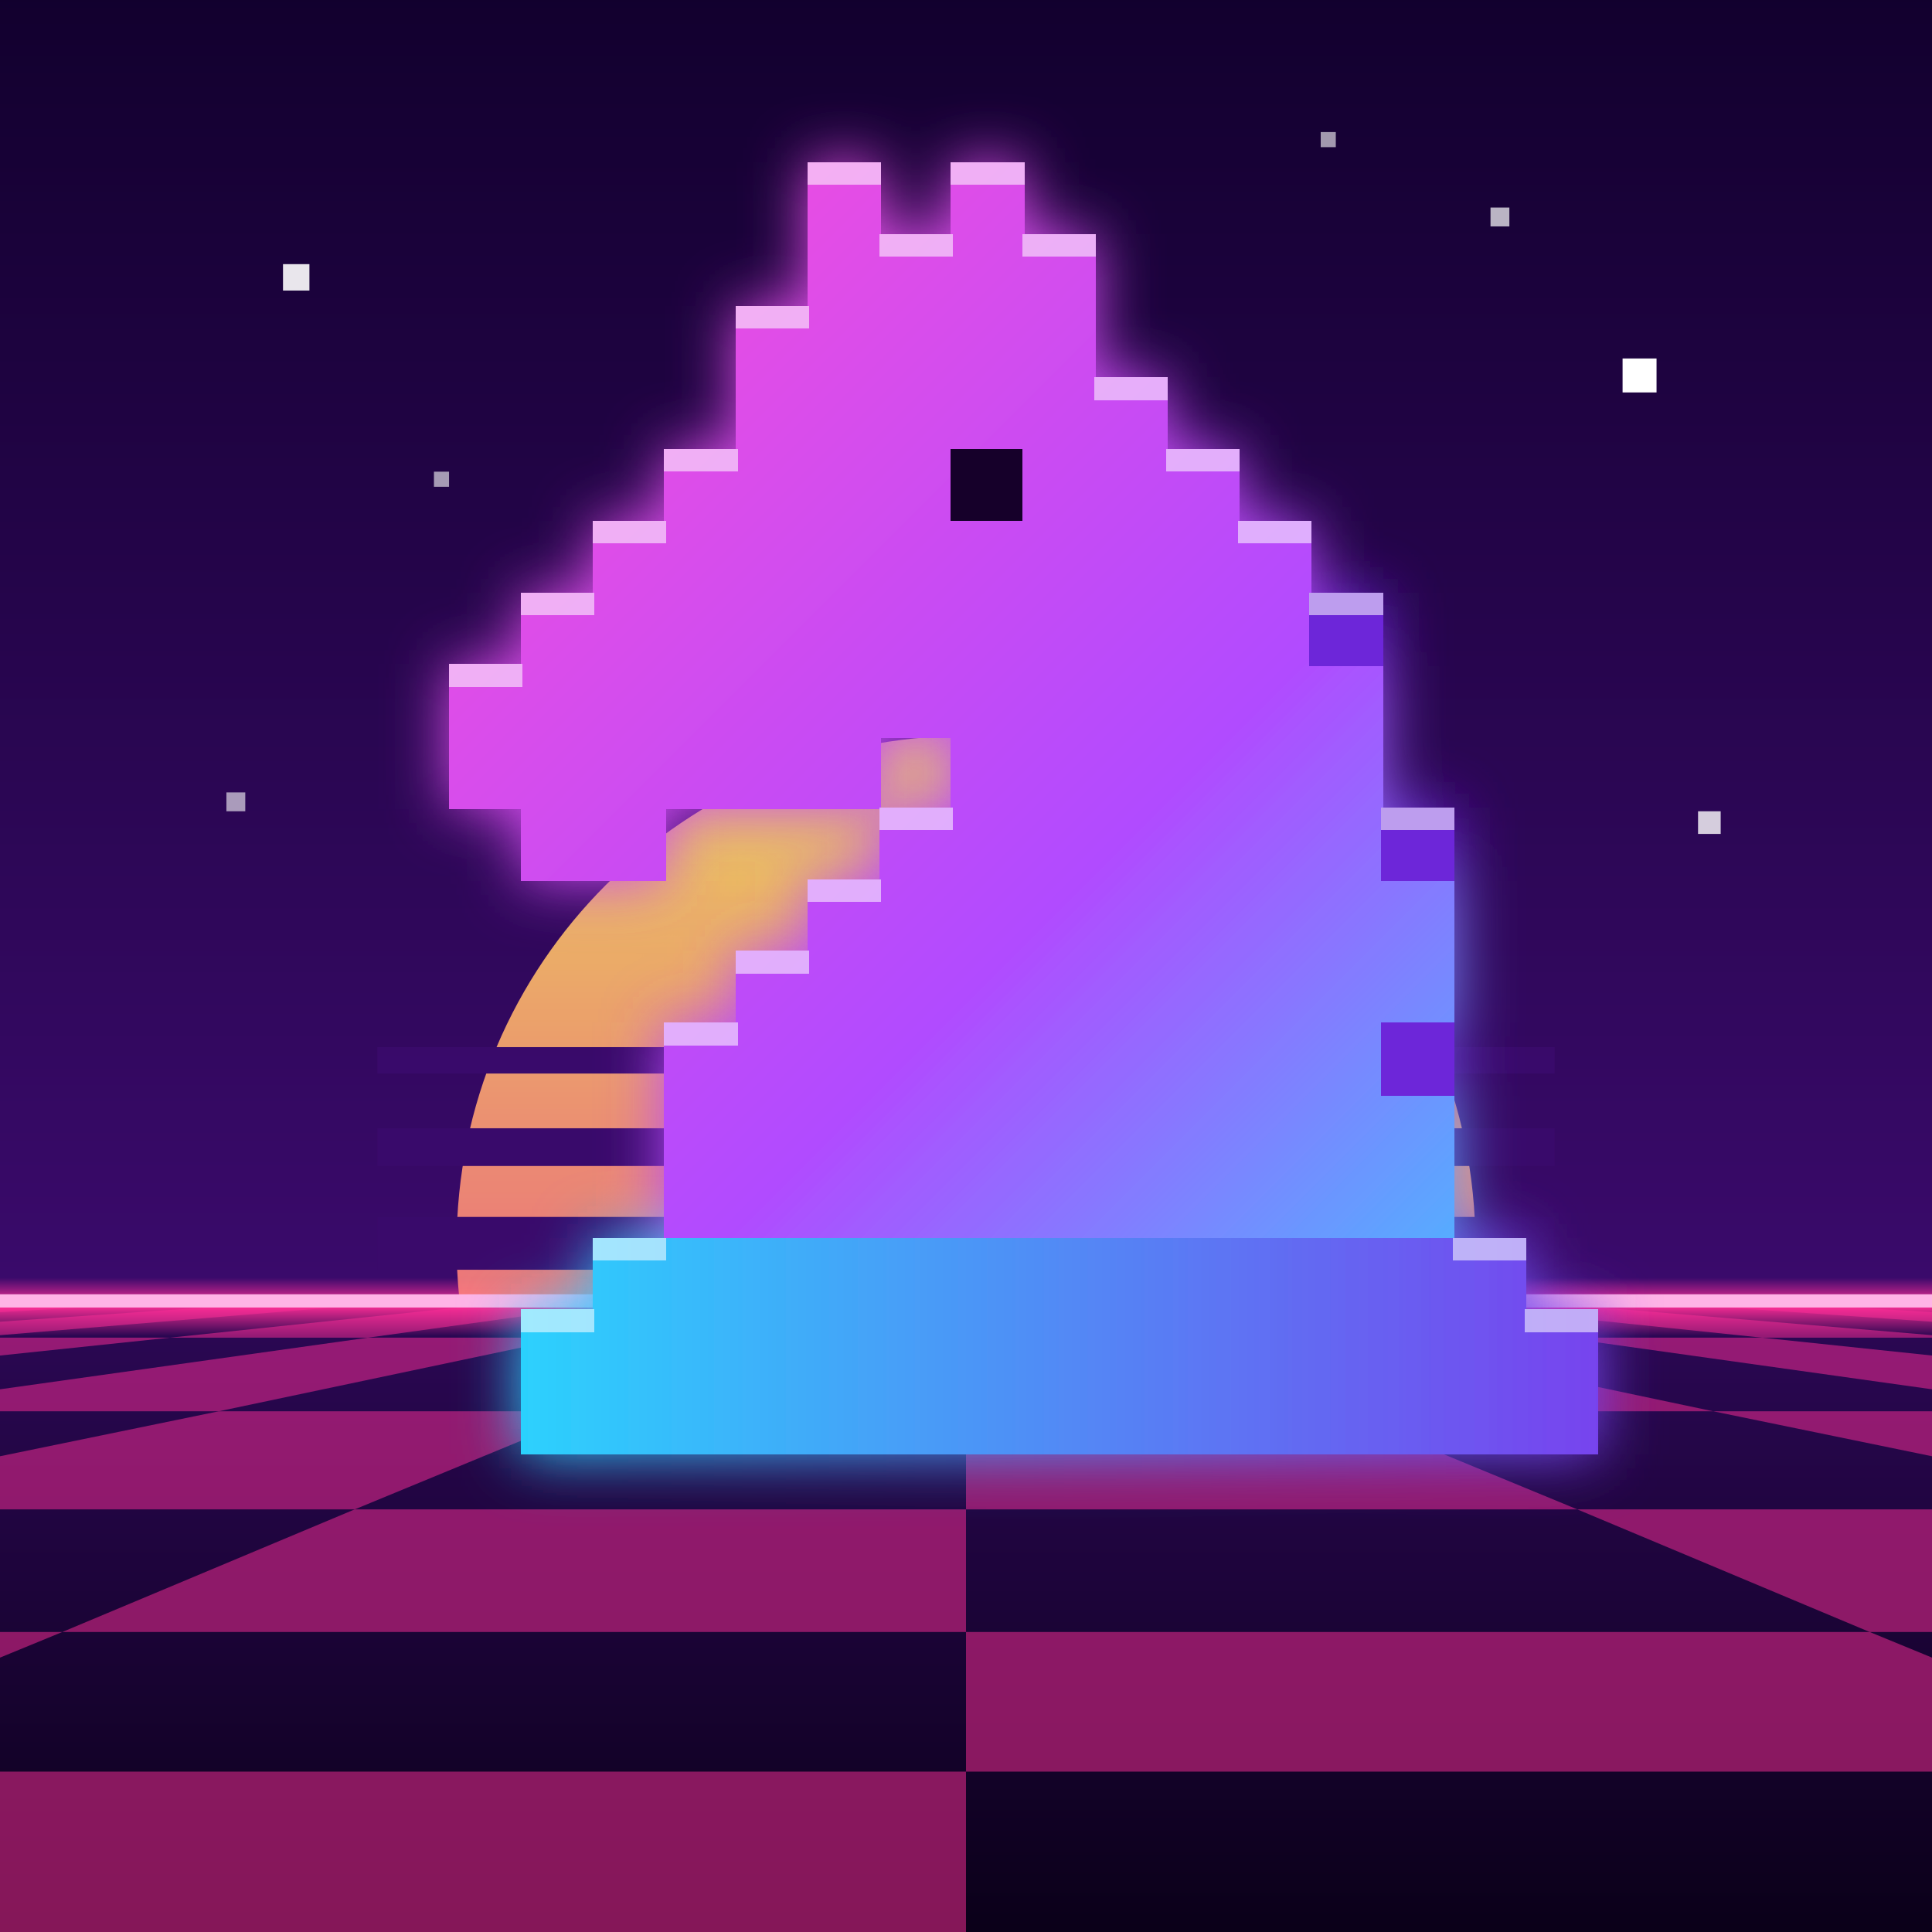
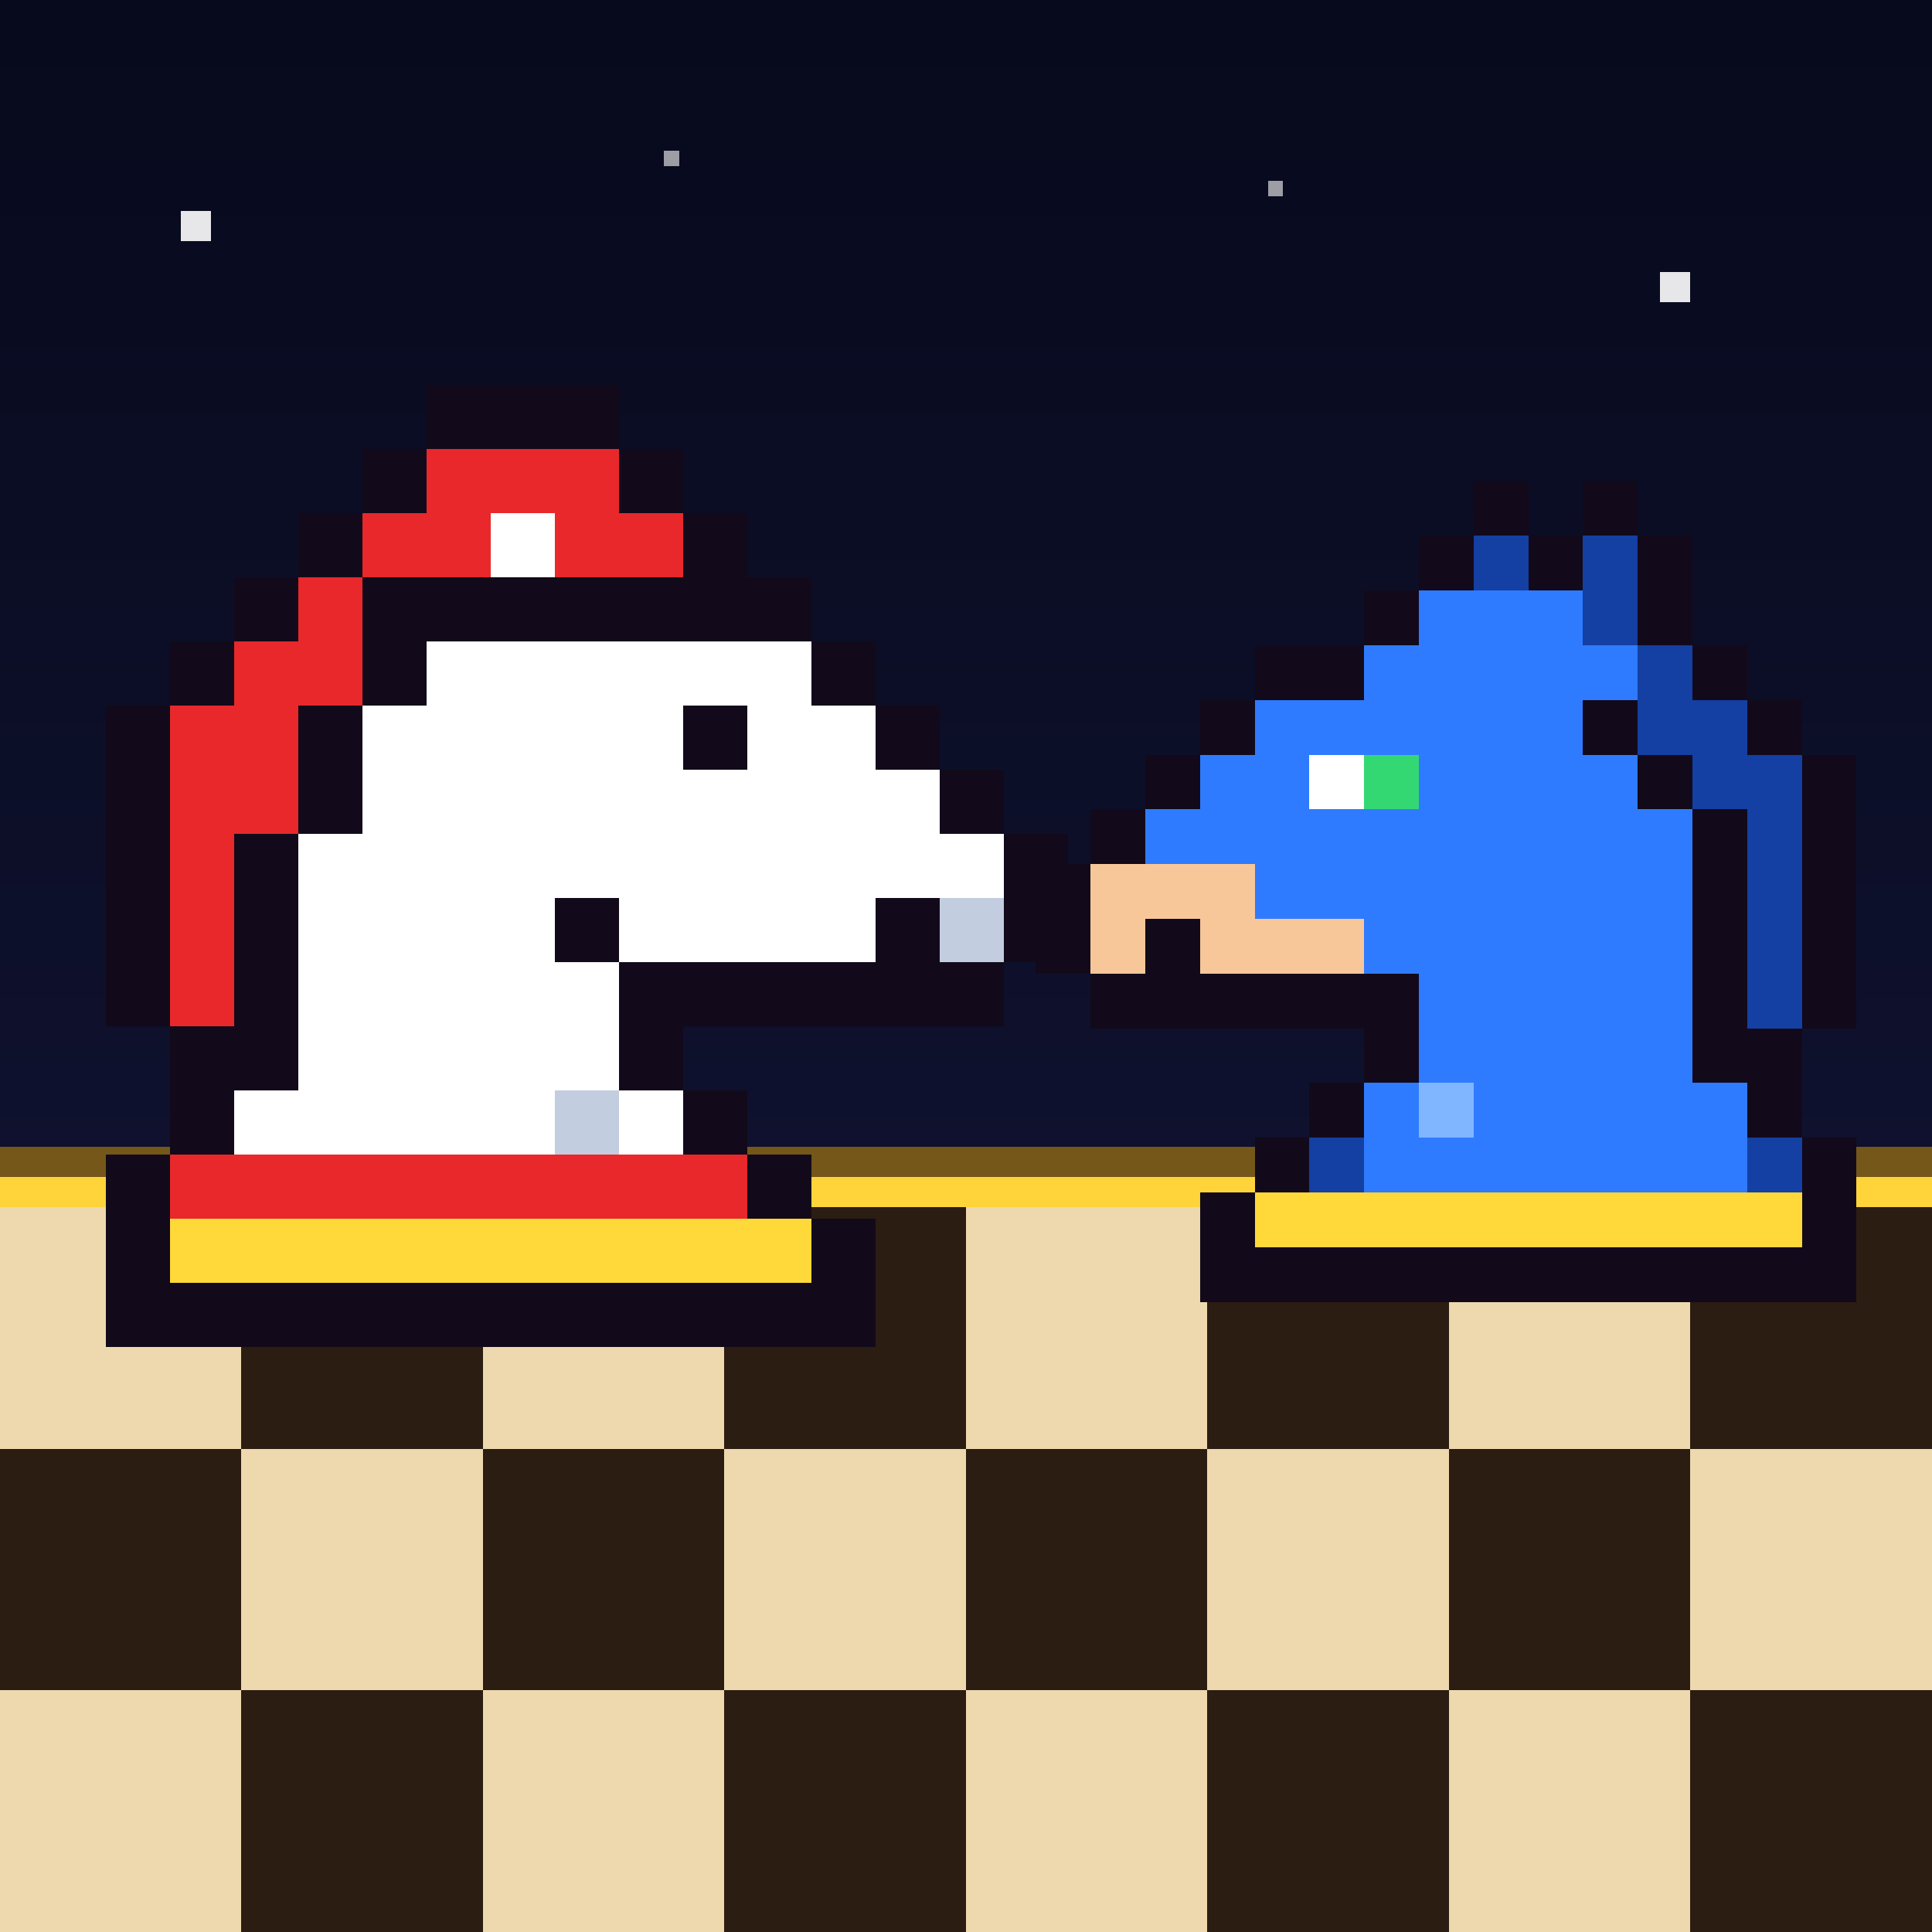
- <svg xmlns="http://www.w3.org/2000/svg" viewBox="0 0 1024 1024">
+ <svg xmlns="http://www.w3.org/2000/svg" viewBox="0 0 1024 1024" shape-rendering="crispEdges">
  <defs>
-     <linearGradient id="bg" x1="0" y1="0" x2="0" y2="1">
-       <stop offset="0" stop-color="#12002E" />
-       <stop offset="0.66" stop-color="#3A0A6B" />
-       <stop offset="0.674" stop-color="#FF2E97" />
-       <stop offset="0.69" stop-color="#2A0752" />
-       <stop offset="1" stop-color="#0A0018" />
+     <linearGradient id="sky" x1="0" y1="0" x2="0" y2="1">
+       <stop offset="0" stop-color="#070A1C" />
+       <stop offset="1" stop-color="#14163A" />
    </linearGradient>
-     <linearGradient id="kn" gradientUnits="userSpaceOnUse" x1="200" y1="86" x2="884" y2="770">
-       <stop offset="0" stop-color="#FF4FD8" />
-       <stop offset="0.55" stop-color="#B14BFF" />
-       <stop offset="1" stop-color="#22E4FF" />
-     </linearGradient>
-     <linearGradient id="base" gradientUnits="userSpaceOnUse" x1="200" y1="0" x2="884" y2="0">
-       <stop offset="0" stop-color="#22E4FF" />
-       <stop offset="1" stop-color="#7C3AED" />
-     </linearGradient>
-     <linearGradient id="sun" x1="0" y1="0" x2="0" y2="1">
-       <stop offset="0" stop-color="#FFE45C" />
-       <stop offset="1" stop-color="#FF2E97" />
-     </linearGradient>
-     <filter id="glow" x="-30%" y="-30%" width="160%" height="160%">
-       <feGaussianBlur stdDeviation="16" result="b" />
-       <feMerge>
-         <feMergeNode in="b" />
-         <feMergeNode in="SourceGraphic" />
-       </feMerge>
-     </filter>
-     <clipPath id="sky">
-       <rect x="0" y="0" width="1024" height="690" />
-     </clipPath>
  </defs>
-   <rect width="1024" height="1024" fill="url(#bg)" />
-   <rect x="150" y="140" width="14" height="14" fill="#FFFFFF" opacity="0.9" />
-   <rect x="860" y="190" width="18" height="18" fill="#FFFFFF" opacity="1" />
-   <rect x="790" y="110" width="10" height="10" fill="#FFFFFF" opacity="0.7" />
-   <rect x="120" y="420" width="10" height="10" fill="#FFFFFF" opacity="0.6" />
-   <rect x="900" y="430" width="12" height="12" fill="#FFFFFF" opacity="0.8" />
-   <rect x="230" y="250" width="8" height="8" fill="#FFFFFF" opacity="0.6" />
-   <rect x="700" y="70" width="8" height="8" fill="#FFFFFF" opacity="0.6" />
-   <g clip-path="url(#sky)" opacity="0.9">
-     <circle cx="512" cy="660" r="270" fill="url(#sun)" />
-     <rect x="200" y="555" width="624" height="14" fill="#3A0A6B" />
-     <rect x="200" y="598" width="624" height="20" fill="#3A0A6B" />
-     <rect x="200" y="645" width="624" height="28" fill="#3A0A6B" />
-   </g>
-   <g fill="#FF2E97" opacity="0.5">
-     <polygon points="32,690 92,690 -227,709 -333,709" />
-     <polygon points="152,690 212,690 -16,709 -122,709" />
-     <polygon points="272,690 332,690 195,709 90,709" />
-     <polygon points="392,690 452,690 406,709 301,709" />
-     <polygon points="512,690 572,690 618,709 512,709" />
-     <polygon points="632,690 692,690 829,709 723,709" />
-     <polygon points="752,690 812,690 1040,709 934,709" />
-     <polygon points="872,690 932,690 1251,709 1146,709" />
-     <polygon points="992,690 1052,690 1462,709 1357,709" />
-     <polygon points="-438,709 -333,709 -1074,748 -1272,748" />
-     <polygon points="-227,709 -122,709 -677,748 -876,748" />
-     <polygon points="-16,709 90,709 -281,748 -479,748" />
-     <polygon points="195,709 301,709 116,748 -83,748" />
-     <polygon points="406,709 512,709 512,748 314,748" />
-     <polygon points="618,709 723,709 908,748 710,748" />
-     <polygon points="829,709 934,709 1305,748 1107,748" />
-     <polygon points="1040,709 1146,709 1701,748 1503,748" />
-     <polygon points="1251,709 1357,709 2098,748 1900,748" />
-     <polygon points="-1074,748 -876,748 -1759,800 -2083,800" />
-     <polygon points="-677,748 -479,748 -1110,800 -1435,800" />
-     <polygon points="-281,748 -83,748 -461,800 -786,800" />
-     <polygon points="116,748 314,748 188,800 -137,800" />
-     <polygon points="512,748 710,748 836,800 512,800" />
-     <polygon points="908,748 1107,748 1485,800 1161,800" />
-     <polygon points="1305,748 1503,748 2134,800 1810,800" />
-     <polygon points="1701,748 1900,748 2783,800 2459,800" />
-     <polygon points="2098,748 2296,748 3432,800 3107,800" />
-     <polygon points="-2408,800 -2083,800 -3320,865 -3799,865" />
-     <polygon points="-1759,800 -1435,800 -2362,865 -2841,865" />
-     <polygon points="-1110,800 -786,800 -1404,865 -1883,865" />
-     <polygon points="-461,800 -137,800 -446,865 -925,865" />
-     <polygon points="188,800 512,800 512,865 33,865" />
-     <polygon points="836,800 1161,800 1470,865 991,865" />
-     <polygon points="1485,800 1810,800 2428,865 1949,865" />
-     <polygon points="2134,800 2459,800 3386,865 2907,865" />
-     <polygon points="2783,800 3107,800 4344,865 3865,865" />
-     <polygon points="-3320,865 -2841,865 -4099,939 -4758,939" />
-     <polygon points="-2362,865 -1883,865 -2782,939 -3441,939" />
-     <polygon points="-1404,865 -925,865 -1464,939 -2123,939" />
-     <polygon points="-446,865 33,865 -147,939 -806,939" />
-     <polygon points="512,865 991,865 1171,939 512,939" />
-     <polygon points="1470,865 1949,865 2488,939 1830,939" />
-     <polygon points="2428,865 2907,865 3806,939 3147,939" />
-     <polygon points="3386,865 3865,865 5123,939 4465,939" />
-     <polygon points="4344,865 4823,865 6441,939 5782,939" />
-     <polygon points="-5417,939 -4758,939 -6381,1024 -7242,1024" />
-     <polygon points="-4099,939 -3441,939 -4658,1024 -5519,1024" />
-     <polygon points="-2782,939 -2123,939 -2934,1024 -3796,1024" />
-     <polygon points="-1464,939 -806,939 -1211,1024 -2073,1024" />
-     <polygon points="-147,939 512,939 512,1024 -350,1024" />
-     <polygon points="1171,939 1830,939 2235,1024 1374,1024" />
-     <polygon points="2488,939 3147,939 3958,1024 3097,1024" />
-     <polygon points="3806,939 4465,939 5682,1024 4820,1024" />
-     <polygon points="5123,939 5782,939 7405,1024 6543,1024" />
-   </g>
-   <rect x="0" y="686" width="1024" height="7" fill="#FFB3E6" />
-   <g filter="url(#glow)" shape-rendering="crispEdges">
-     <g fill="url(#kn)">
-       <rect x="428" y="86" width="39" height="39" />
-       <rect x="504" y="86" width="39" height="39" />
-       <rect x="428" y="124" width="39" height="39" />
-       <rect x="466" y="124" width="39" height="39" />
-       <rect x="504" y="124" width="39" height="39" />
-       <rect x="542" y="124" width="39" height="39" />
-       <rect x="390" y="162" width="39" height="39" />
-       <rect x="428" y="162" width="39" height="39" />
-       <rect x="466" y="162" width="39" height="39" />
-       <rect x="504" y="162" width="39" height="39" />
-       <rect x="542" y="162" width="39" height="39" />
-       <rect x="390" y="200" width="39" height="39" />
-       <rect x="428" y="200" width="39" height="39" />
-       <rect x="466" y="200" width="39" height="39" />
-       <rect x="504" y="200" width="39" height="39" />
-       <rect x="542" y="200" width="39" height="39" />
-       <rect x="580" y="200" width="39" height="39" />
-       <rect x="352" y="238" width="39" height="39" />
-       <rect x="390" y="238" width="39" height="39" />
-       <rect x="428" y="238" width="39" height="39" />
-       <rect x="466" y="238" width="39" height="39" />
-       <rect x="504" y="238" width="39" height="39" fill="#14002B" />
-       <rect x="542" y="238" width="39" height="39" />
-       <rect x="580" y="238" width="39" height="39" />
-       <rect x="618" y="238" width="39" height="39" />
-       <rect x="314" y="276" width="39" height="39" />
-       <rect x="352" y="276" width="39" height="39" />
-       <rect x="390" y="276" width="39" height="39" />
-       <rect x="428" y="276" width="39" height="39" />
-       <rect x="466" y="276" width="39" height="39" />
-       <rect x="504" y="276" width="39" height="39" />
-       <rect x="542" y="276" width="39" height="39" />
-       <rect x="580" y="276" width="39" height="39" />
-       <rect x="618" y="276" width="39" height="39" />
-       <rect x="656" y="276" width="39" height="39" />
-       <rect x="276" y="314" width="39" height="39" />
-       <rect x="314" y="314" width="39" height="39" />
-       <rect x="352" y="314" width="39" height="39" />
-       <rect x="390" y="314" width="39" height="39" />
-       <rect x="428" y="314" width="39" height="39" />
-       <rect x="466" y="314" width="39" height="39" />
-       <rect x="504" y="314" width="39" height="39" />
-       <rect x="542" y="314" width="39" height="39" />
-       <rect x="580" y="314" width="39" height="39" />
-       <rect x="618" y="314" width="39" height="39" />
-       <rect x="656" y="314" width="39" height="39" />
-       <rect x="238" y="352" width="39" height="39" />
-       <rect x="276" y="352" width="39" height="39" />
-       <rect x="314" y="352" width="39" height="39" />
-       <rect x="352" y="352" width="39" height="39" />
-       <rect x="390" y="352" width="39" height="39" />
-       <rect x="428" y="352" width="39" height="39" />
-       <rect x="466" y="352" width="39" height="39" />
-       <rect x="504" y="352" width="39" height="39" />
-       <rect x="542" y="352" width="39" height="39" />
-       <rect x="580" y="352" width="39" height="39" />
-       <rect x="618" y="352" width="39" height="39" />
-       <rect x="656" y="352" width="39" height="39" />
-       <rect x="694" y="352" width="39" height="39" />
-       <rect x="238" y="390" width="39" height="39" />
-       <rect x="276" y="390" width="39" height="39" />
-       <rect x="314" y="390" width="39" height="39" />
-       <rect x="352" y="390" width="39" height="39" />
-       <rect x="390" y="390" width="39" height="39" />
-       <rect x="428" y="390" width="39" height="39" />
-       <rect x="504" y="390" width="39" height="39" />
-       <rect x="542" y="390" width="39" height="39" />
-       <rect x="580" y="390" width="39" height="39" />
-       <rect x="618" y="390" width="39" height="39" />
-       <rect x="656" y="390" width="39" height="39" />
-       <rect x="694" y="390" width="39" height="39" />
-       <rect x="276" y="428" width="39" height="39" />
-       <rect x="314" y="428" width="39" height="39" />
-       <rect x="466" y="428" width="39" height="39" />
-       <rect x="504" y="428" width="39" height="39" />
-       <rect x="542" y="428" width="39" height="39" />
-       <rect x="580" y="428" width="39" height="39" />
-       <rect x="618" y="428" width="39" height="39" />
-       <rect x="656" y="428" width="39" height="39" />
-       <rect x="694" y="428" width="39" height="39" />
-       <rect x="428" y="466" width="39" height="39" />
-       <rect x="466" y="466" width="39" height="39" />
-       <rect x="504" y="466" width="39" height="39" />
-       <rect x="542" y="466" width="39" height="39" />
-       <rect x="580" y="466" width="39" height="39" />
-       <rect x="618" y="466" width="39" height="39" />
-       <rect x="656" y="466" width="39" height="39" />
-       <rect x="694" y="466" width="39" height="39" />
-       <rect x="732" y="466" width="39" height="39" />
-       <rect x="390" y="504" width="39" height="39" />
-       <rect x="428" y="504" width="39" height="39" />
-       <rect x="466" y="504" width="39" height="39" />
-       <rect x="504" y="504" width="39" height="39" />
-       <rect x="542" y="504" width="39" height="39" />
-       <rect x="580" y="504" width="39" height="39" />
-       <rect x="618" y="504" width="39" height="39" />
-       <rect x="656" y="504" width="39" height="39" />
-       <rect x="694" y="504" width="39" height="39" />
-       <rect x="732" y="504" width="39" height="39" />
-       <rect x="352" y="542" width="39" height="39" />
-       <rect x="390" y="542" width="39" height="39" />
-       <rect x="428" y="542" width="39" height="39" />
-       <rect x="466" y="542" width="39" height="39" />
-       <rect x="504" y="542" width="39" height="39" />
-       <rect x="542" y="542" width="39" height="39" />
-       <rect x="580" y="542" width="39" height="39" />
-       <rect x="618" y="542" width="39" height="39" />
-       <rect x="656" y="542" width="39" height="39" />
-       <rect x="694" y="542" width="39" height="39" />
-       <rect x="352" y="580" width="39" height="39" />
-       <rect x="390" y="580" width="39" height="39" />
-       <rect x="428" y="580" width="39" height="39" />
-       <rect x="466" y="580" width="39" height="39" />
-       <rect x="504" y="580" width="39" height="39" />
-       <rect x="542" y="580" width="39" height="39" />
-       <rect x="580" y="580" width="39" height="39" />
-       <rect x="618" y="580" width="39" height="39" />
-       <rect x="656" y="580" width="39" height="39" />
-       <rect x="694" y="580" width="39" height="39" />
-       <rect x="732" y="580" width="39" height="39" />
-       <rect x="352" y="618" width="39" height="39" />
-       <rect x="390" y="618" width="39" height="39" />
-       <rect x="428" y="618" width="39" height="39" />
-       <rect x="466" y="618" width="39" height="39" />
-       <rect x="504" y="618" width="39" height="39" />
-       <rect x="542" y="618" width="39" height="39" />
-       <rect x="580" y="618" width="39" height="39" />
-       <rect x="618" y="618" width="39" height="39" />
-       <rect x="656" y="618" width="39" height="39" />
-       <rect x="694" y="618" width="39" height="39" />
-       <rect x="732" y="618" width="39" height="39" />
-     </g>
-     <g fill="#6D28D9">
-       <rect x="694" y="314" width="39" height="39" />
-       <rect x="732" y="428" width="39" height="39" />
-       <rect x="732" y="542" width="39" height="39" />
-     </g>
-     <g fill="url(#base)">
-       <rect x="314" y="656" width="39" height="39" />
-       <rect x="352" y="656" width="39" height="39" />
-       <rect x="390" y="656" width="39" height="39" />
-       <rect x="428" y="656" width="39" height="39" />
-       <rect x="466" y="656" width="39" height="39" />
-       <rect x="504" y="656" width="39" height="39" />
-       <rect x="542" y="656" width="39" height="39" />
-       <rect x="580" y="656" width="39" height="39" />
-       <rect x="618" y="656" width="39" height="39" />
-       <rect x="656" y="656" width="39" height="39" />
-       <rect x="694" y="656" width="39" height="39" />
-       <rect x="732" y="656" width="39" height="39" />
-       <rect x="770" y="656" width="39" height="39" />
-       <rect x="276" y="694" width="39" height="39" />
-       <rect x="314" y="694" width="39" height="39" />
-       <rect x="352" y="694" width="39" height="39" />
-       <rect x="390" y="694" width="39" height="39" />
-       <rect x="428" y="694" width="39" height="39" />
-       <rect x="466" y="694" width="39" height="39" />
-       <rect x="504" y="694" width="39" height="39" />
-       <rect x="542" y="694" width="39" height="39" />
-       <rect x="580" y="694" width="39" height="39" />
-       <rect x="618" y="694" width="39" height="39" />
-       <rect x="656" y="694" width="39" height="39" />
-       <rect x="694" y="694" width="39" height="39" />
-       <rect x="732" y="694" width="39" height="39" />
-       <rect x="770" y="694" width="39" height="39" />
-       <rect x="808" y="694" width="39" height="39" />
-       <rect x="276" y="732" width="39" height="39" />
-       <rect x="314" y="732" width="39" height="39" />
-       <rect x="352" y="732" width="39" height="39" />
-       <rect x="390" y="732" width="39" height="39" />
-       <rect x="428" y="732" width="39" height="39" />
-       <rect x="466" y="732" width="39" height="39" />
-       <rect x="504" y="732" width="39" height="39" />
-       <rect x="542" y="732" width="39" height="39" />
-       <rect x="580" y="732" width="39" height="39" />
-       <rect x="618" y="732" width="39" height="39" />
-       <rect x="656" y="732" width="39" height="39" />
-       <rect x="694" y="732" width="39" height="39" />
-       <rect x="732" y="732" width="39" height="39" />
-       <rect x="770" y="732" width="39" height="39" />
-       <rect x="808" y="732" width="39" height="39" />
+   <rect width="1024" height="1024" fill="url(#sky)" />
+   <rect x="96" y="112" width="16" height="16" fill="#FFFFFF" opacity="0.9" />
+   <rect x="880" y="144" width="16" height="16" fill="#FFFFFF" opacity="0.9" />
+   <rect x="208" y="256" width="8" height="8" fill="#FFFFFF" opacity="0.6" />
+   <rect x="784" y="304" width="8" height="8" fill="#FFFFFF" opacity="0.6" />
+   <rect x="128" y="432" width="8" height="8" fill="#FFFFFF" opacity="0.6" />
+   <rect x="912" y="448" width="16" height="16" fill="#FFFFFF" opacity="0.9" />
+   <rect x="672" y="96" width="8" height="8" fill="#FFFFFF" opacity="0.6" />
+   <rect x="352" y="80" width="8" height="8" fill="#FFFFFF" opacity="0.6" />
+   <rect x="0" y="640" width="128" height="128" fill="#EED9AE" />
+   <rect x="128" y="640" width="128" height="128" fill="#2B1D12" />
+   <rect x="256" y="640" width="128" height="128" fill="#EED9AE" />
+   <rect x="384" y="640" width="128" height="128" fill="#2B1D12" />
+   <rect x="512" y="640" width="128" height="128" fill="#EED9AE" />
+   <rect x="640" y="640" width="128" height="128" fill="#2B1D12" />
+   <rect x="768" y="640" width="128" height="128" fill="#EED9AE" />
+   <rect x="896" y="640" width="128" height="128" fill="#2B1D12" />
+   <rect x="0" y="768" width="128" height="128" fill="#2B1D12" />
+   <rect x="128" y="768" width="128" height="128" fill="#EED9AE" />
+   <rect x="256" y="768" width="128" height="128" fill="#2B1D12" />
+   <rect x="384" y="768" width="128" height="128" fill="#EED9AE" />
+   <rect x="512" y="768" width="128" height="128" fill="#2B1D12" />
+   <rect x="640" y="768" width="128" height="128" fill="#EED9AE" />
+   <rect x="768" y="768" width="128" height="128" fill="#2B1D12" />
+   <rect x="896" y="768" width="128" height="128" fill="#EED9AE" />
+   <rect x="0" y="896" width="128" height="128" fill="#EED9AE" />
+   <rect x="128" y="896" width="128" height="128" fill="#2B1D12" />
+   <rect x="256" y="896" width="128" height="128" fill="#EED9AE" />
+   <rect x="384" y="896" width="128" height="128" fill="#2B1D12" />
+   <rect x="512" y="896" width="128" height="128" fill="#EED9AE" />
+   <rect x="640" y="896" width="128" height="128" fill="#2B1D12" />
+   <rect x="768" y="896" width="128" height="128" fill="#EED9AE" />
+   <rect x="896" y="896" width="128" height="128" fill="#2B1D12" />
+   <rect x="0" y="624" width="1024" height="16" fill="#FFD43B" />
+   <rect x="0" y="608" width="1024" height="16" fill="#B8860B" opacity="0.6" />
+   <g transform="translate(520 226) scale(29 29)">
+     <g>
+       <path fill="#120a1a" d="M9 1h1v1h-1zM11 1h1v1h-1zM8 2h1v1h-1zM10 2h1v1h-1zM12 2h1v1h-1zM7 3h1v1h-1zM12 3h1v1h-1zM5 4h2v1h-2zM13 4h1v1h-1zM4 5h1v1h-1zM11 5h1v1h-1zM14 5h1v1h-1zM3 6h1v1h-1zM12 6h1v1h-1zM15 6h1v1h-1zM2 7h1v1h-1zM13 7h1v1h-1zM15 7h1v1h-1zM1 8h1v1h-1zM13 8h1v1h-1zM15 8h1v1h-1zM1 9h1v1h-1zM13 9h1v1h-1zM15 9h1v1h-1zM2 10h6v1h-6zM13 10h1v1h-1zM15 10h1v1h-1zM7 11h1v1h-1zM13 11h2v1h-2zM6 12h1v1h-1zM14 12h1v1h-1zM5 13h1v1h-1zM15 13h1v1h-1zM4 14h1v1h-1zM15 14h1v1h-1zM4 15h12v1h-12z" />
+       <path fill="#143fa3" d="M9 2h1v1h-1zM11 2h1v1h-1zM11 3h1v1h-1zM12 4h1v1h-1zM12 5h2v1h-2zM13 6h2v1h-2zM14 7h1v1h-1zM14 8h1v1h-1zM14 9h1v1h-1zM14 10h1v1h-1zM6 13h1v1h-1zM14 13h1v1h-1z" />
+       <path fill="#2f7bff" d="M8 3h3v1h-3zM7 4h5v1h-5zM5 5h6v1h-6zM4 6h2v1h-2zM8 6h4v1h-4zM3 7h10v1h-10zM5 8h8v1h-8zM7 9h6v1h-6zM8 10h5v1h-5zM8 11h5v1h-5zM7 12h1v1h-1zM9 12h5v1h-5zM7 13h7v1h-7z" />
+       <path fill="#ffffff" d="M6 6h1v1h-1z" />
+       <path fill="#f7c79a" d="M2 8h3v1h-3zM2 9h1v1h-1zM4 9h3v1h-3z" />
+       <path fill="#7fb6ff" d="M8 12h1v1h-1z" />
+       <path fill="#ffd83a" d="M5 14h10v1h-10z" />
+       <g class="pixel-eye">
+         <path fill="#33d873" d="M7 6h1v1h-1z" />
+         <path fill="#120a1a" d="M3 9h1v1h-1z" />
+       </g>
    </g>
  </g>
-   <g fill="#FFFFFF" opacity="0.55" shape-rendering="crispEdges">
-     <rect x="428" y="86" width="39" height="12" />
-     <rect x="504" y="86" width="39" height="12" />
-     <rect x="466" y="124" width="39" height="12" />
-     <rect x="542" y="124" width="39" height="12" />
-     <rect x="390" y="162" width="39" height="12" />
-     <rect x="580" y="200" width="39" height="12" />
-     <rect x="352" y="238" width="39" height="12" />
-     <rect x="618" y="238" width="39" height="12" />
-     <rect x="314" y="276" width="39" height="12" />
-     <rect x="656" y="276" width="39" height="12" />
-     <rect x="276" y="314" width="39" height="12" />
-     <rect x="694" y="314" width="39" height="12" />
-     <rect x="238" y="352" width="39" height="12" />
-     <rect x="466" y="428" width="39" height="12" />
-     <rect x="732" y="428" width="39" height="12" />
-     <rect x="428" y="466" width="39" height="12" />
-     <rect x="390" y="504" width="39" height="12" />
-     <rect x="352" y="542" width="39" height="12" />
-     <rect x="314" y="656" width="39" height="12" />
-     <rect x="770" y="656" width="39" height="12" />
-     <rect x="276" y="694" width="39" height="12" />
-     <rect x="808" y="694" width="39" height="12" />
+   <g transform="translate(600 170) scale(-34 34)">
+     <g>
+       <path fill="#120a1a" d="M8 1h3v1h-3zM7 2h1v1h-1zM11 2h1v1h-1zM6 3h1v1h-1zM12 3h1v1h-1zM5 4h7v1h-7zM13 4h1v1h-1zM4 5h1v1h-1zM11 5h1v1h-1zM14 5h1v1h-1zM3 6h1v1h-1zM12 6h1v1h-1zM15 6h1v1h-1zM2 7h1v1h-1zM12 7h1v1h-1zM15 7h1v1h-1zM1 8h1v1h-1zM13 8h1v1h-1zM15 8h1v1h-1zM1 9h1v1h-1zM8 9h1v1h-1zM13 9h1v1h-1zM15 9h1v1h-1zM2 10h6v1h-6zM13 10h1v1h-1zM15 10h1v1h-1zM7 11h1v1h-1zM13 11h2v1h-2zM6 12h1v1h-1zM14 12h1v1h-1zM5 13h1v1h-1zM15 13h1v1h-1zM4 14h1v1h-1zM15 14h1v1h-1zM4 15h12v1h-12z" />
+       <path fill="#e8282b" d="M8 2h3v1h-3zM7 3h2v1h-2zM10 3h2v1h-2zM12 4h1v1h-1zM12 5h2v1h-2zM13 6h2v1h-2zM13 7h2v1h-2zM14 8h1v1h-1zM14 9h1v1h-1zM14 10h1v1h-1zM6 13h9v1h-9z" />
+       <path fill="#ffffff" d="M9 3h1v1h-1zM5 5h6v1h-6zM4 6h2v1h-2zM7 6h5v1h-5zM3 7h9v1h-9zM2 8h11v1h-11zM4 9h4v1h-4zM9 9h4v1h-4zM8 10h5v1h-5zM8 11h5v1h-5zM7 12h1v1h-1zM9 12h5v1h-5z" />
+       <path fill="#c3cde0" d="M2 9h1v1h-1zM8 12h1v1h-1z" />
+       <path fill="#ffd83a" d="M5 14h10v1h-10z" />
+       <g class="pixel-eye">
+         <path fill="#120a1a" d="M6 6h1v1h-1zM3 9h1v1h-1z" />
+       </g>
+     </g>
  </g>
</svg>
